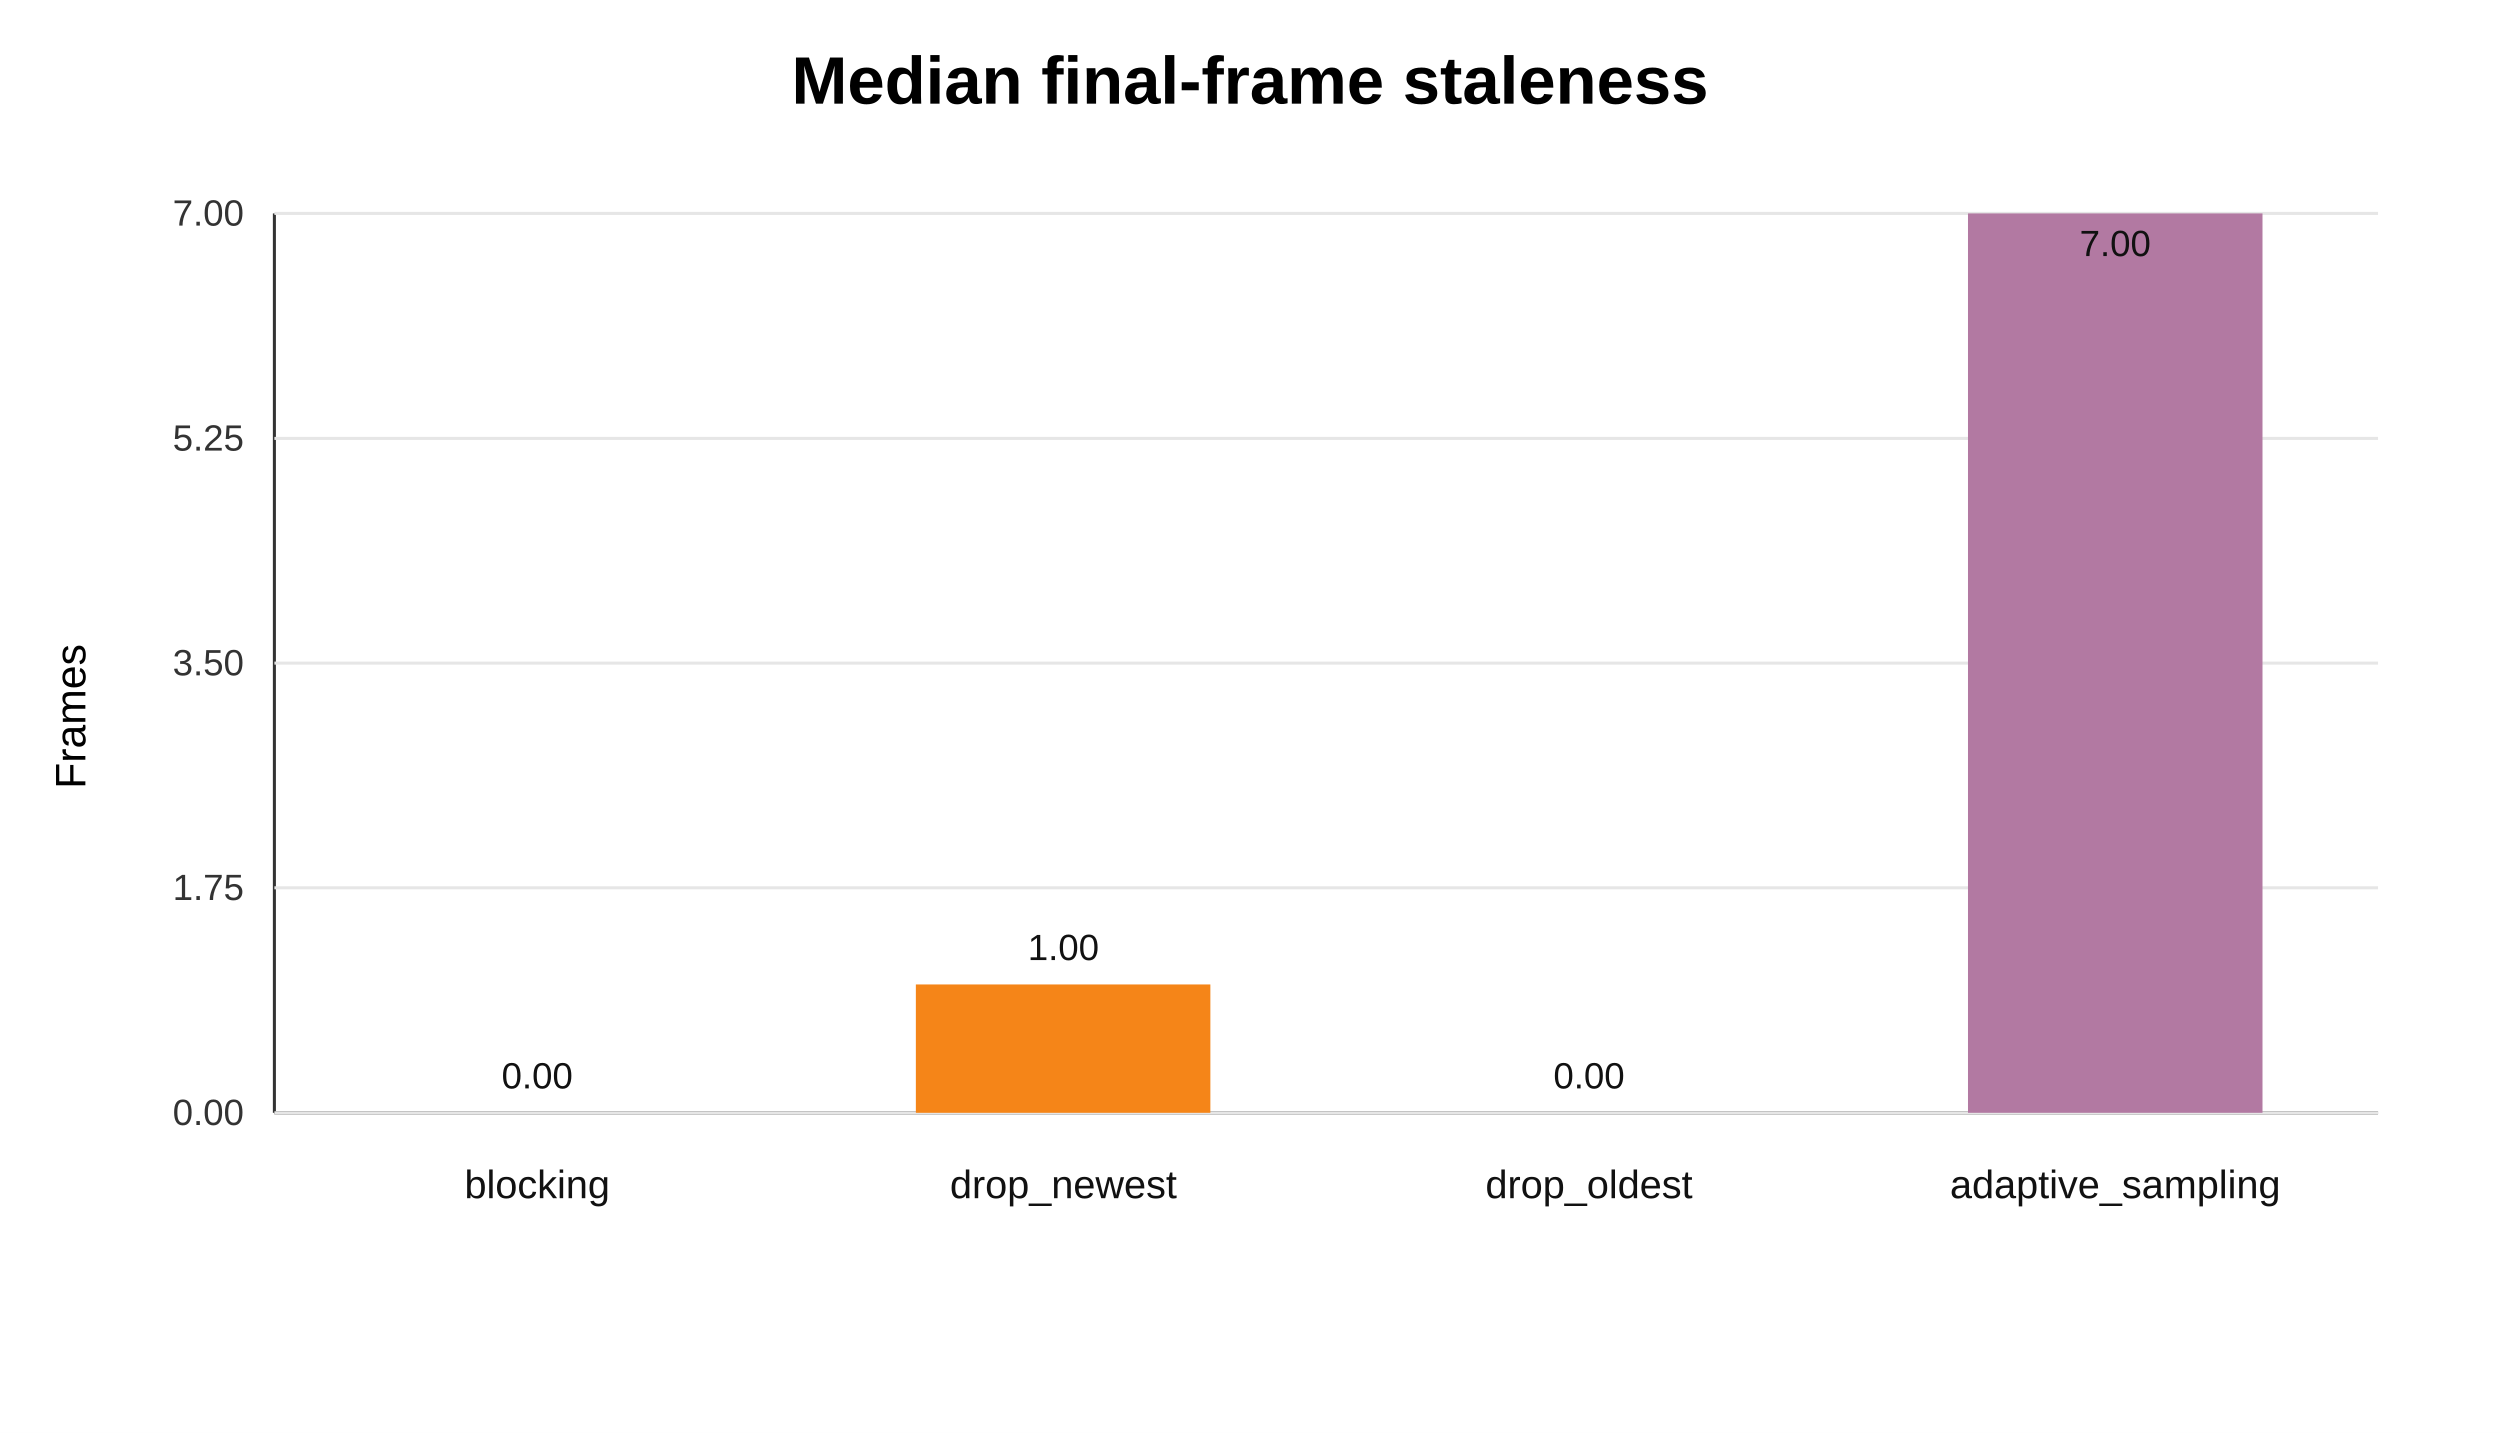
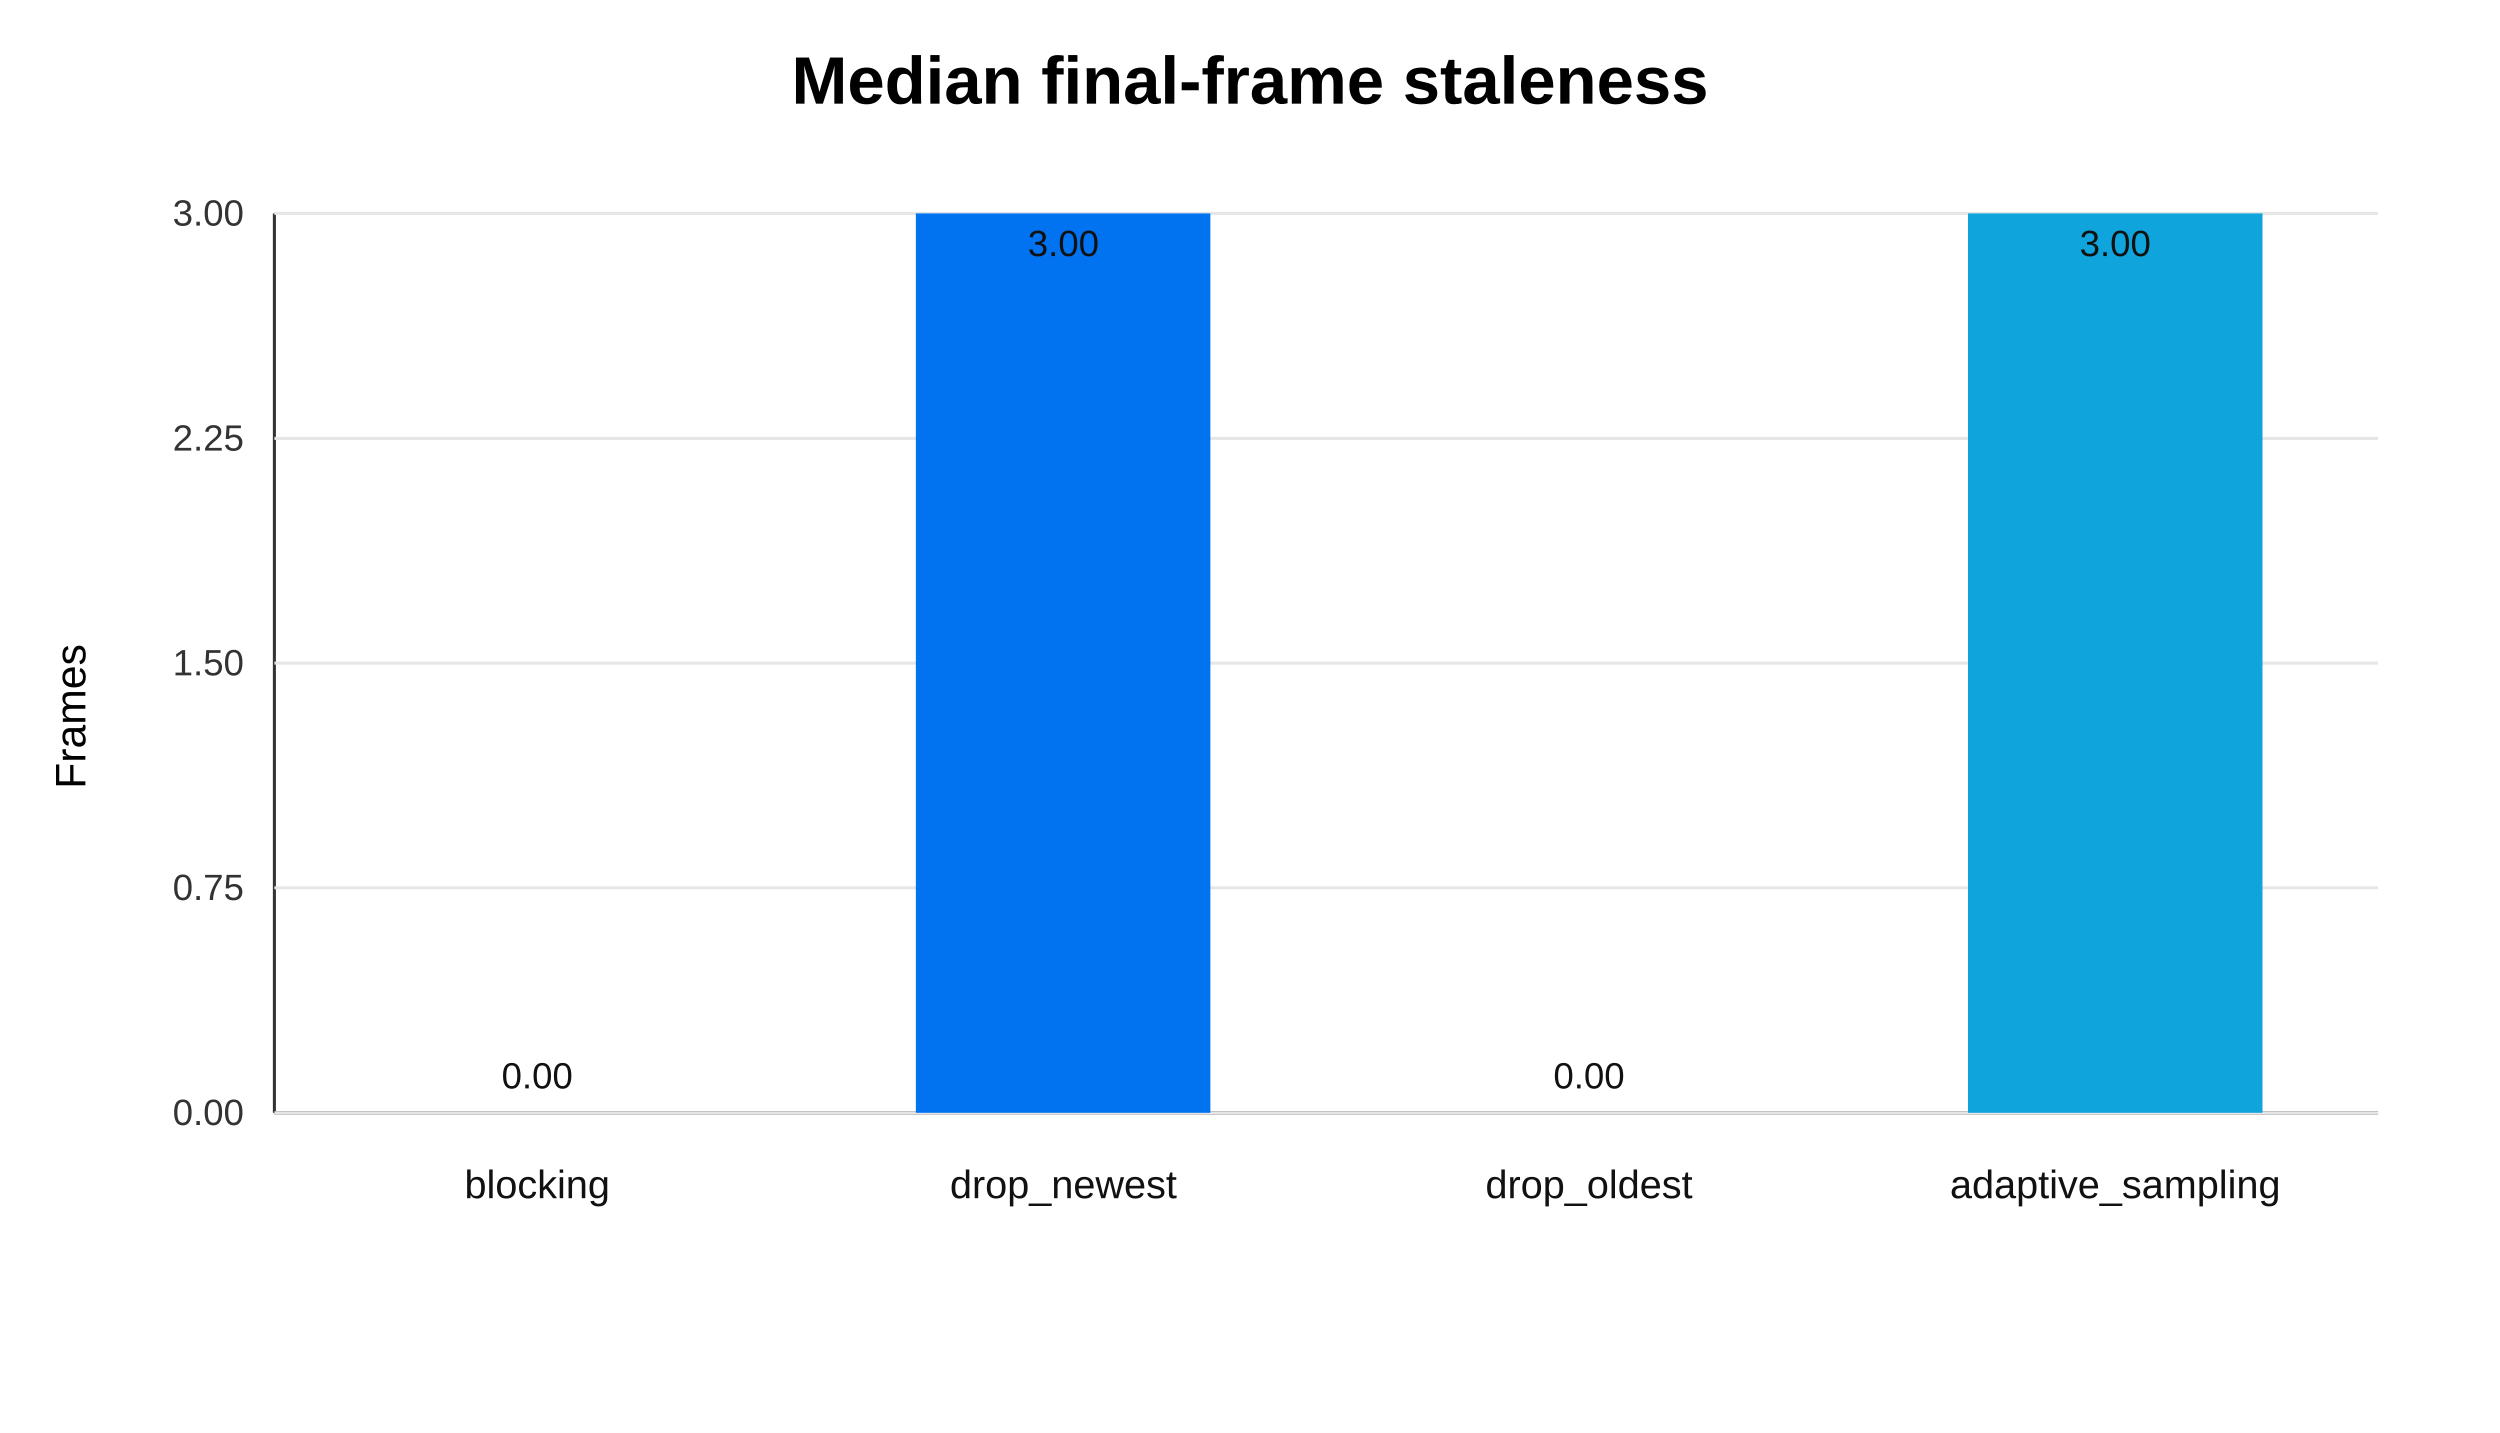
<svg xmlns="http://www.w3.org/2000/svg" width="820" height="470" viewBox="0 0 820 470">
  <rect width="100%" height="100%" fill="#ffffff" />
  <text x="410.0" y="34" text-anchor="middle" font-family="Arial" font-size="22" font-weight="700">Median final-frame staleness</text>
  <text x="28" y="235.0" transform="rotate(-90 28 235.0)" text-anchor="middle" font-family="Arial" font-size="14">Frames</text>
  <line x1="90" y1="365" x2="780" y2="365" stroke="#333" stroke-width="1" />
  <line x1="90" y1="70" x2="90" y2="365" stroke="#333" stroke-width="1" />
  <line x1="90" y1="365.0" x2="780" y2="365.0" stroke="#e6e6e6" stroke-width="1" />
  <text x="80" y="369.0" text-anchor="end" font-family="Arial" font-size="12" fill="#333">0.00</text>
  <line x1="90" y1="291.2" x2="780" y2="291.2" stroke="#e6e6e6" stroke-width="1" />
-   <text x="80" y="295.2" text-anchor="end" font-family="Arial" font-size="12" fill="#333">1.75</text>
+   <text x="80" y="295.2" text-anchor="end" font-family="Arial" font-size="12" fill="#333">0.75</text>
  <line x1="90" y1="217.5" x2="780" y2="217.5" stroke="#e6e6e6" stroke-width="1" />
-   <text x="80" y="221.5" text-anchor="end" font-family="Arial" font-size="12" fill="#333">3.50</text>
+   <text x="80" y="221.5" text-anchor="end" font-family="Arial" font-size="12" fill="#333">1.50</text>
  <line x1="90" y1="143.8" x2="780" y2="143.8" stroke="#e6e6e6" stroke-width="1" />
-   <text x="80" y="147.8" text-anchor="end" font-family="Arial" font-size="12" fill="#333">5.25</text>
+   <text x="80" y="147.8" text-anchor="end" font-family="Arial" font-size="12" fill="#333">2.25</text>
  <line x1="90" y1="70.0" x2="780" y2="70.0" stroke="#e6e6e6" stroke-width="1" />
-   <text x="80" y="74.0" text-anchor="end" font-family="Arial" font-size="12" fill="#333">7.00</text>
-   <rect x="127.9" y="365.0" width="96.6" height="0.0" fill="#4C78A8" />
+   <text x="80" y="74.0" text-anchor="end" font-family="Arial" font-size="12" fill="#333">3.00</text>
+   <rect x="127.9" y="365.0" width="96.6" height="0.0" fill="#0389EA" />
  <text x="176.2" y="357.0" text-anchor="middle" font-family="Arial" font-size="12" fill="#111">0.00</text>
  <text x="176.2" y="393.0" text-anchor="middle" font-family="Arial" font-size="13" fill="#111">blocking</text>
-   <rect x="300.4" y="322.9" width="96.6" height="42.1" fill="#F58518" />
-   <text x="348.8" y="314.9" text-anchor="middle" font-family="Arial" font-size="12" fill="#111">1.00</text>
+   <rect x="300.4" y="70.0" width="96.6" height="295.0" fill="#0173F1" />
+   <text x="348.8" y="84.0" text-anchor="middle" font-family="Arial" font-size="12" fill="#111">3.00</text>
  <text x="348.8" y="393.0" text-anchor="middle" font-family="Arial" font-size="13" fill="#111">drop_newest</text>
-   <rect x="472.9" y="365.0" width="96.6" height="0.0" fill="#54A24B" />
+   <rect x="472.9" y="365.0" width="96.6" height="0.0" fill="#31BDF1" />
  <text x="521.2" y="357.0" text-anchor="middle" font-family="Arial" font-size="12" fill="#111">0.00</text>
  <text x="521.2" y="393.0" text-anchor="middle" font-family="Arial" font-size="13" fill="#111">drop_oldest</text>
-   <rect x="645.5" y="70.0" width="96.6" height="295.0" fill="#B279A2" />
-   <text x="693.8" y="84.0" text-anchor="middle" font-family="Arial" font-size="12" fill="#111">7.00</text>
+   <rect x="645.5" y="70.0" width="96.6" height="295.0" fill="#0FA4DB" />
+   <text x="693.8" y="84.0" text-anchor="middle" font-family="Arial" font-size="12" fill="#111">3.00</text>
  <text x="693.8" y="393.0" text-anchor="middle" font-family="Arial" font-size="13" fill="#111">adaptive_sampling</text>
</svg>
